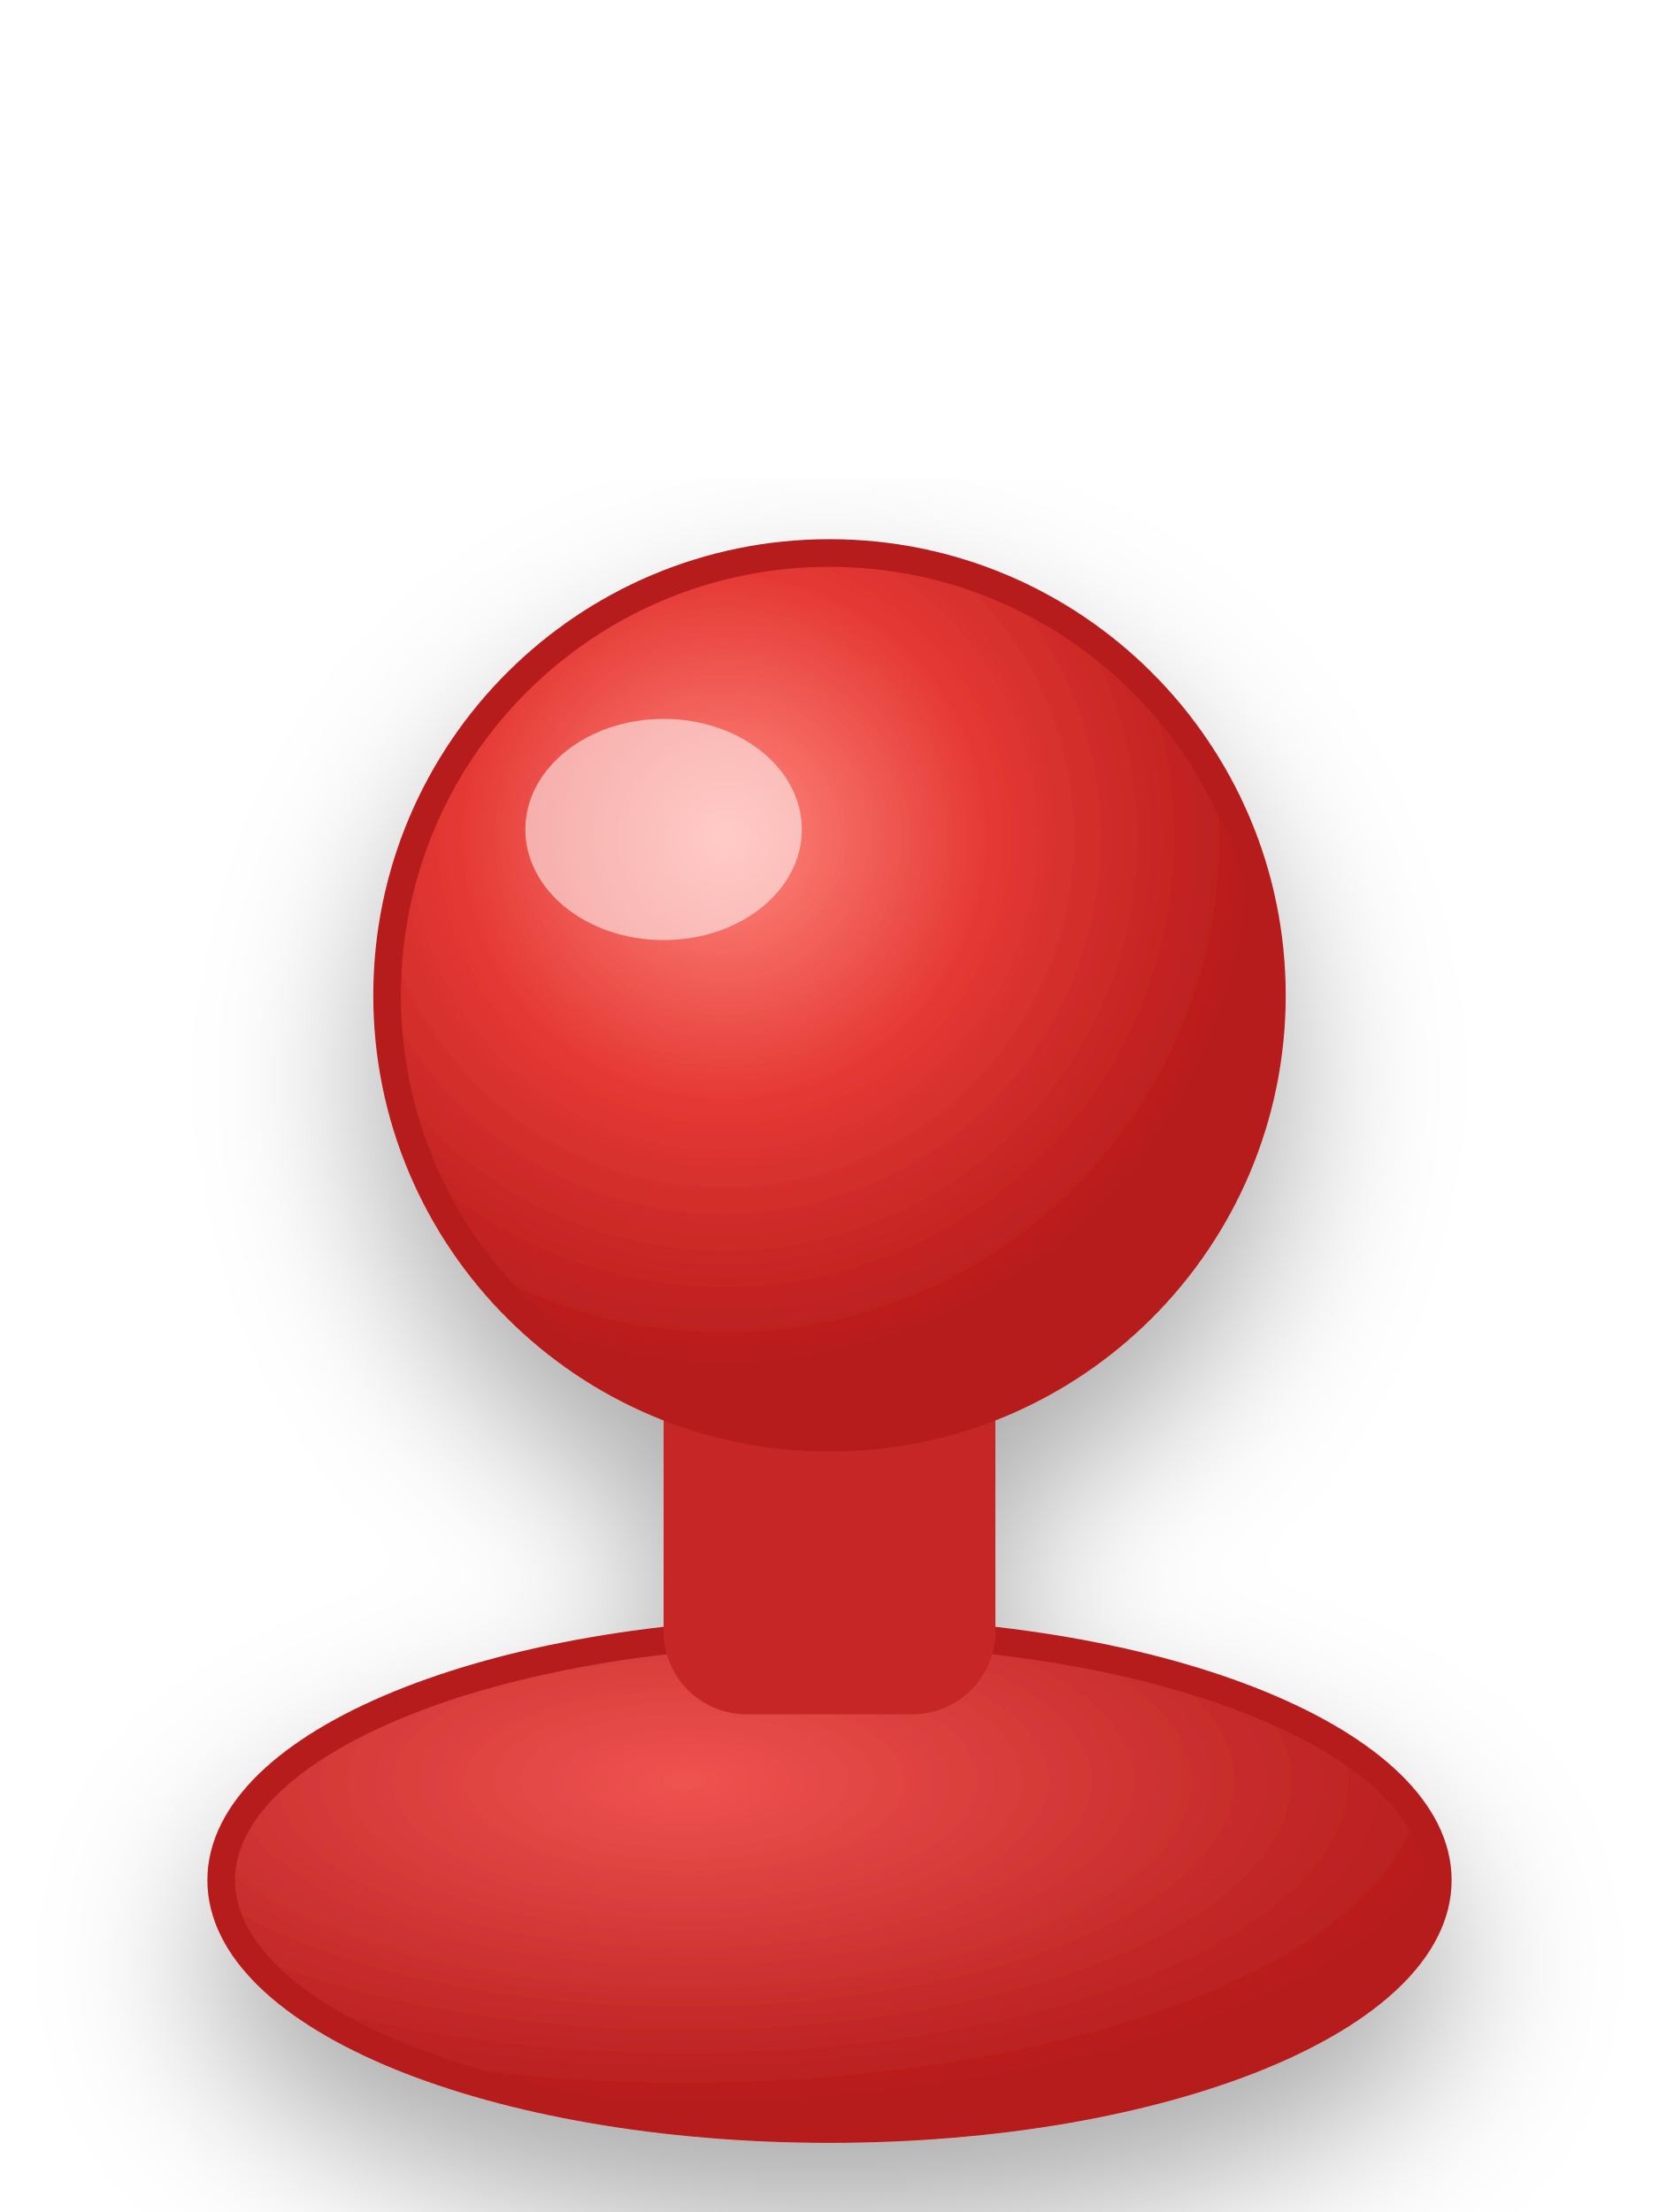
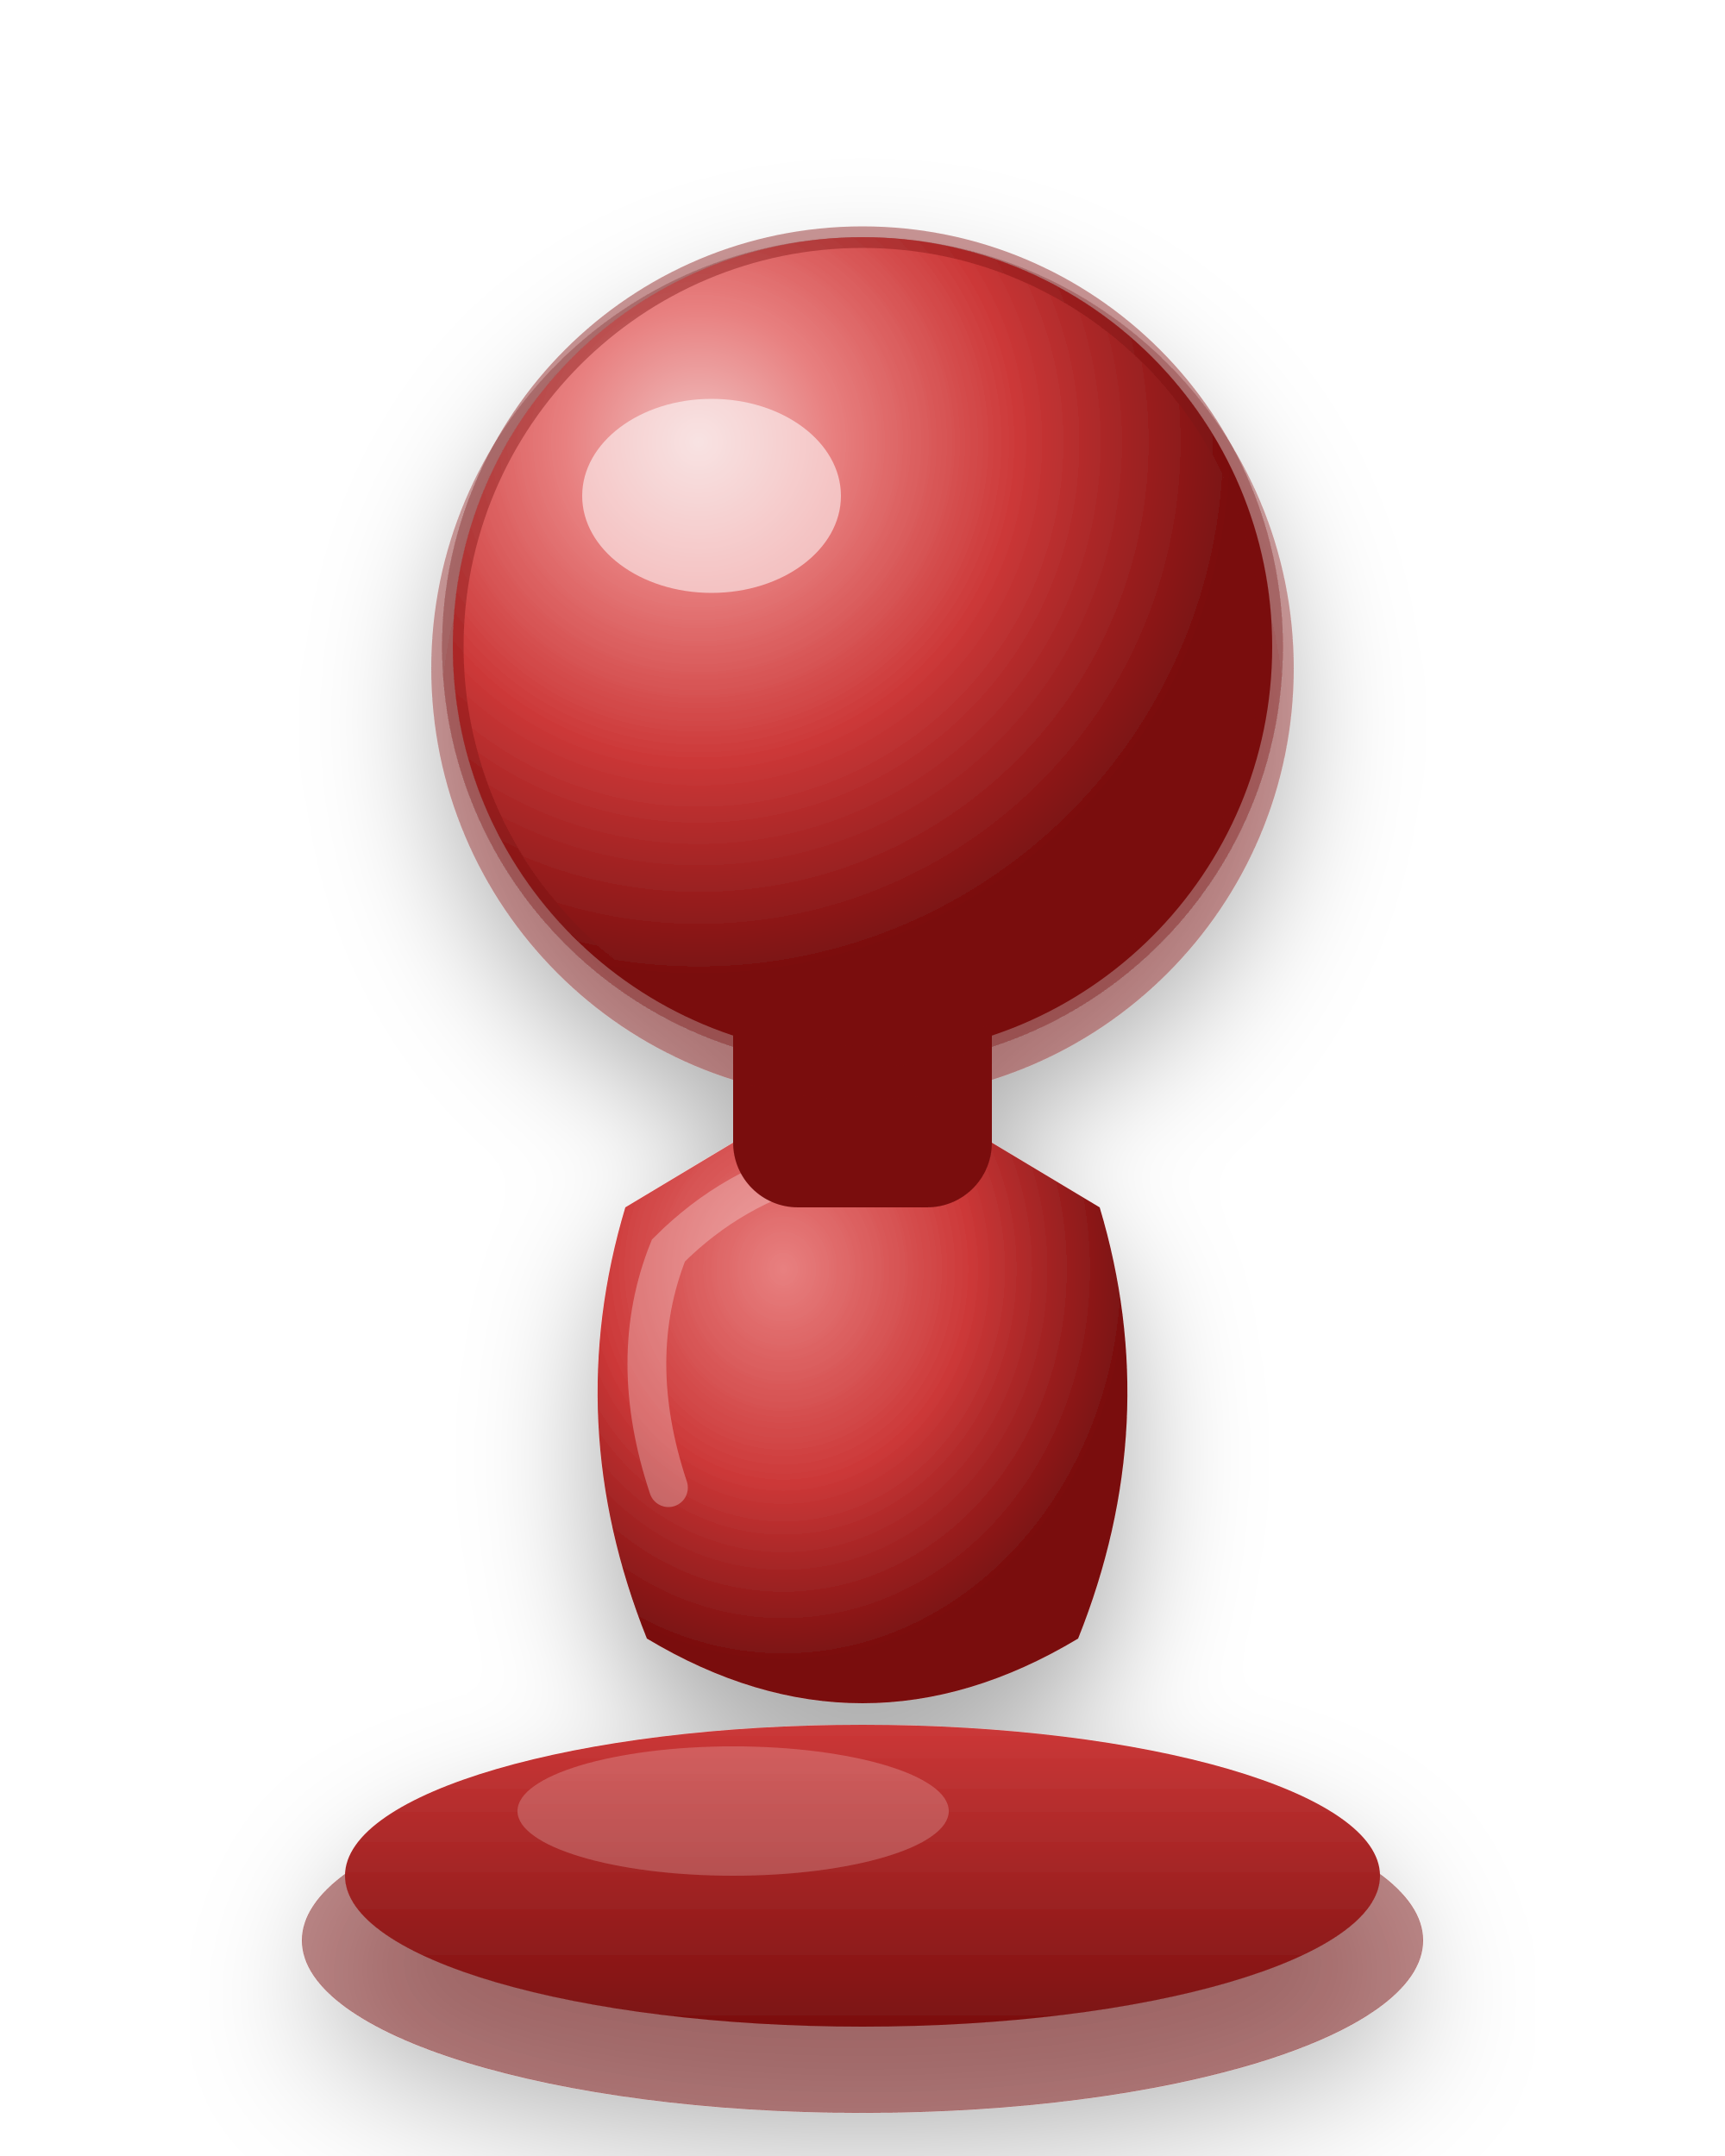
- <svg xmlns="http://www.w3.org/2000/svg" viewBox="0 0 60 80" width="60" height="80">
+ <svg xmlns="http://www.w3.org/2000/svg" viewBox="0 0 80 100" width="80" height="100">
  <defs>
-     <radialGradient id="head-r" cx="38%" cy="32%" r="60%">
-       <stop offset="0%" stop-color="#FF8A80" />
-       <stop offset="50%" stop-color="#E53935" />
-       <stop offset="100%" stop-color="#B71C1C" />
+     <radialGradient id="h" cx="30%" cy="25%" r="65%">
+       <stop offset="0%" stop-color="#F0C0C0" />
+       <stop offset="25%" stop-color="#E88080" />
+       <stop offset="60%" stop-color="#CC3838" />
+       <stop offset="100%" stop-color="#7A1010" />
    </radialGradient>
-     <radialGradient id="base-r" cx="38%" cy="30%" r="65%">
-       <stop offset="0%" stop-color="#EF5350" />
-       <stop offset="100%" stop-color="#B71C1C" />
+     <radialGradient id="b" cx="35%" cy="28%" r="65%">
+       <stop offset="0%" stop-color="#E88080" />
+       <stop offset="55%" stop-color="#CC3838" />
+       <stop offset="100%" stop-color="#7A1010" />
    </radialGradient>
-     <filter id="ps" x="-20%" y="-10%" width="150%" height="140%">
+     <linearGradient id="base" x1="0" y1="0" x2="0" y2="1">
+       <stop offset="0%" stop-color="#CC3838" />
+       <stop offset="100%" stop-color="#7A1010" />
+     </linearGradient>
+     <filter id="sh">
      <feDropShadow dx="0" dy="3" stdDeviation="3" flood-color="#00000055" />
    </filter>
  </defs>
-   <g filter="url(#ps)">
-     <ellipse cx="30" cy="68" rx="22" ry="9" fill="url(#base-r)" />
-     <ellipse cx="30" cy="68" rx="22" ry="9" fill="none" stroke="#B71C1C" stroke-width="1" />
-     <rect x="24" y="44" width="12" height="18" rx="3" fill="#C62828" />
-     <circle cx="30" cy="36" r="16" fill="url(#head-r)" />
-     <circle cx="30" cy="36" r="16" fill="none" stroke="#B71C1C" stroke-width="1" />
-     <ellipse cx="24" cy="30" rx="5" ry="4" fill="rgba(255,255,255,0.55)" />
+   <g filter="url(#sh)">
+     <ellipse cx="40" cy="90" rx="26" ry="8" fill="#7A1010" opacity="0.5" />
+     <ellipse cx="40" cy="87" rx="24" ry="7" fill="url(#base)" />
+     <ellipse cx="34" cy="84" rx="10" ry="3" fill="rgba(255,255,255,0.2)" />
+     <path d="M30,76 Q26,66 29,56 L34,53 Q37,51 40,51 Q43,51 46,53 L51,56 Q54,66 50,76 Q45,79 40,79 Q35,79 30,76 Z" fill="url(#b)" />
+     <path d="M31,69 Q29,63 31,58 Q34,55 38,54" fill="none" stroke="rgba(255,255,255,0.28)" stroke-width="1.8" stroke-linecap="round" />
+     <rect x="34" y="43" width="12" height="13" rx="3" fill="#7A1010" />
+     <circle cx="40" cy="31" r="20" fill="#7A1010" opacity="0.35" />
+     <circle cx="40" cy="30" r="19" fill="url(#h)" />
+     <ellipse cx="33" cy="23" rx="6" ry="4.5" fill="rgba(255,255,255,0.55)" />
+     <circle cx="40" cy="30" r="19" fill="none" stroke="#7A1010" stroke-width="1" opacity="0.4" />
  </g>
</svg>
